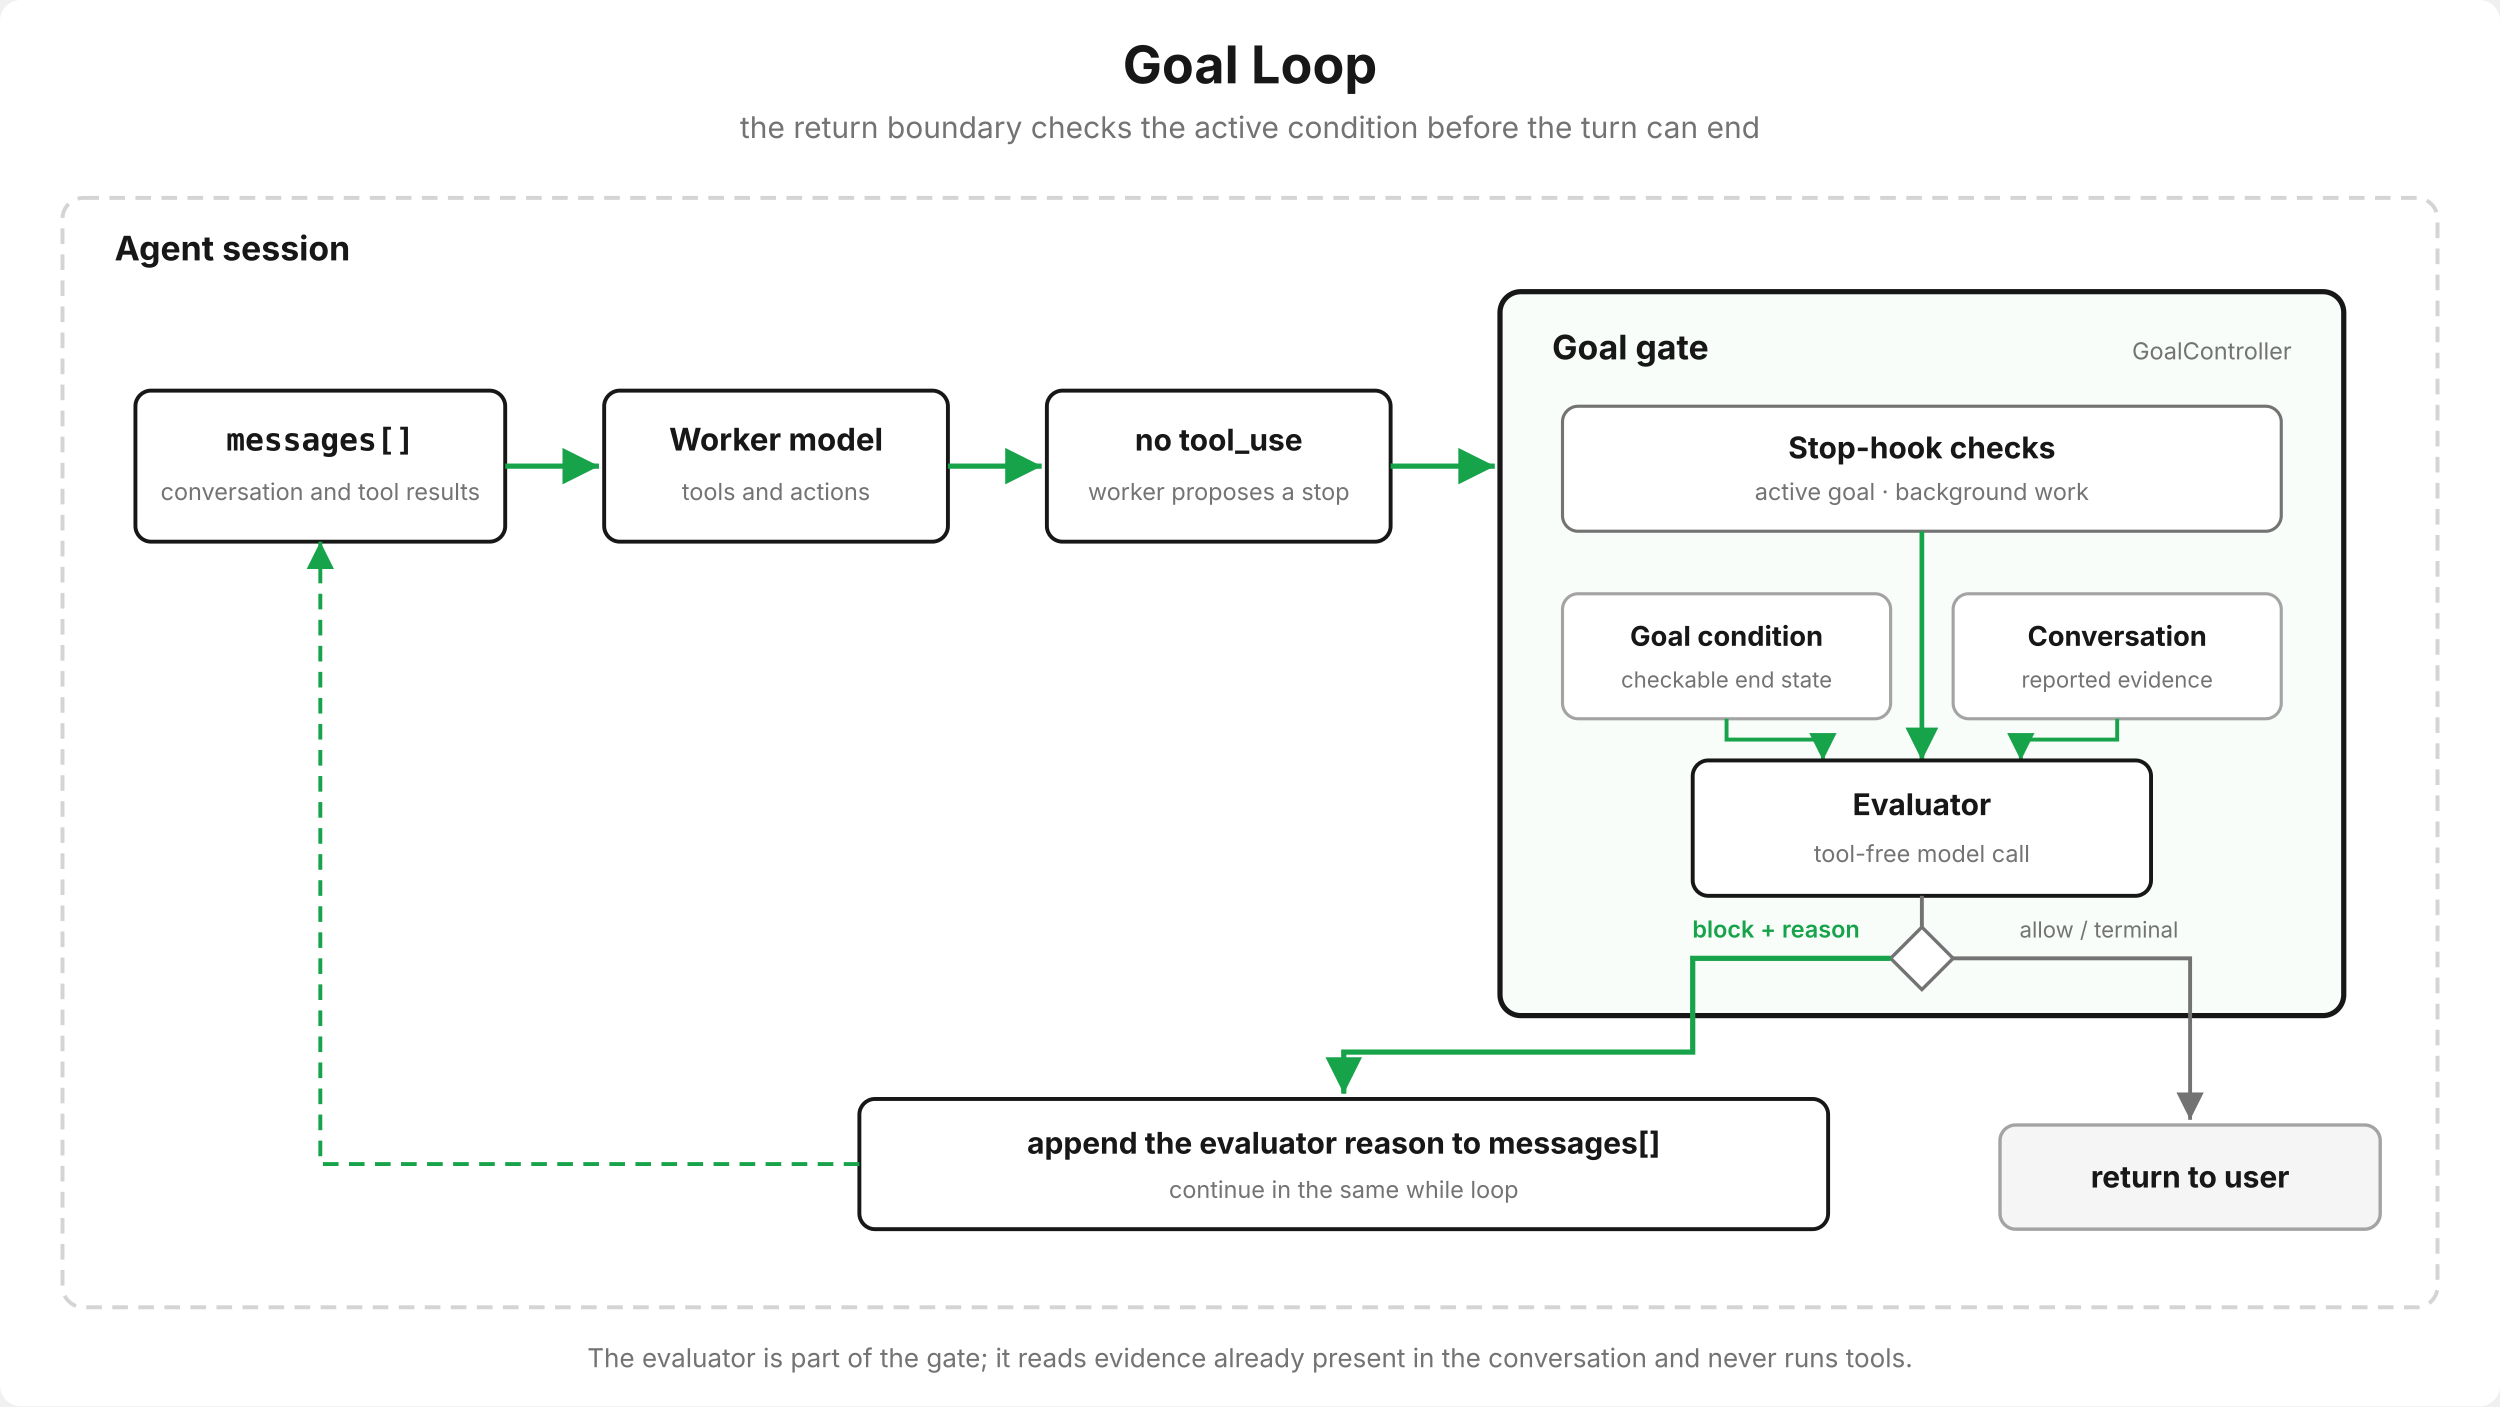
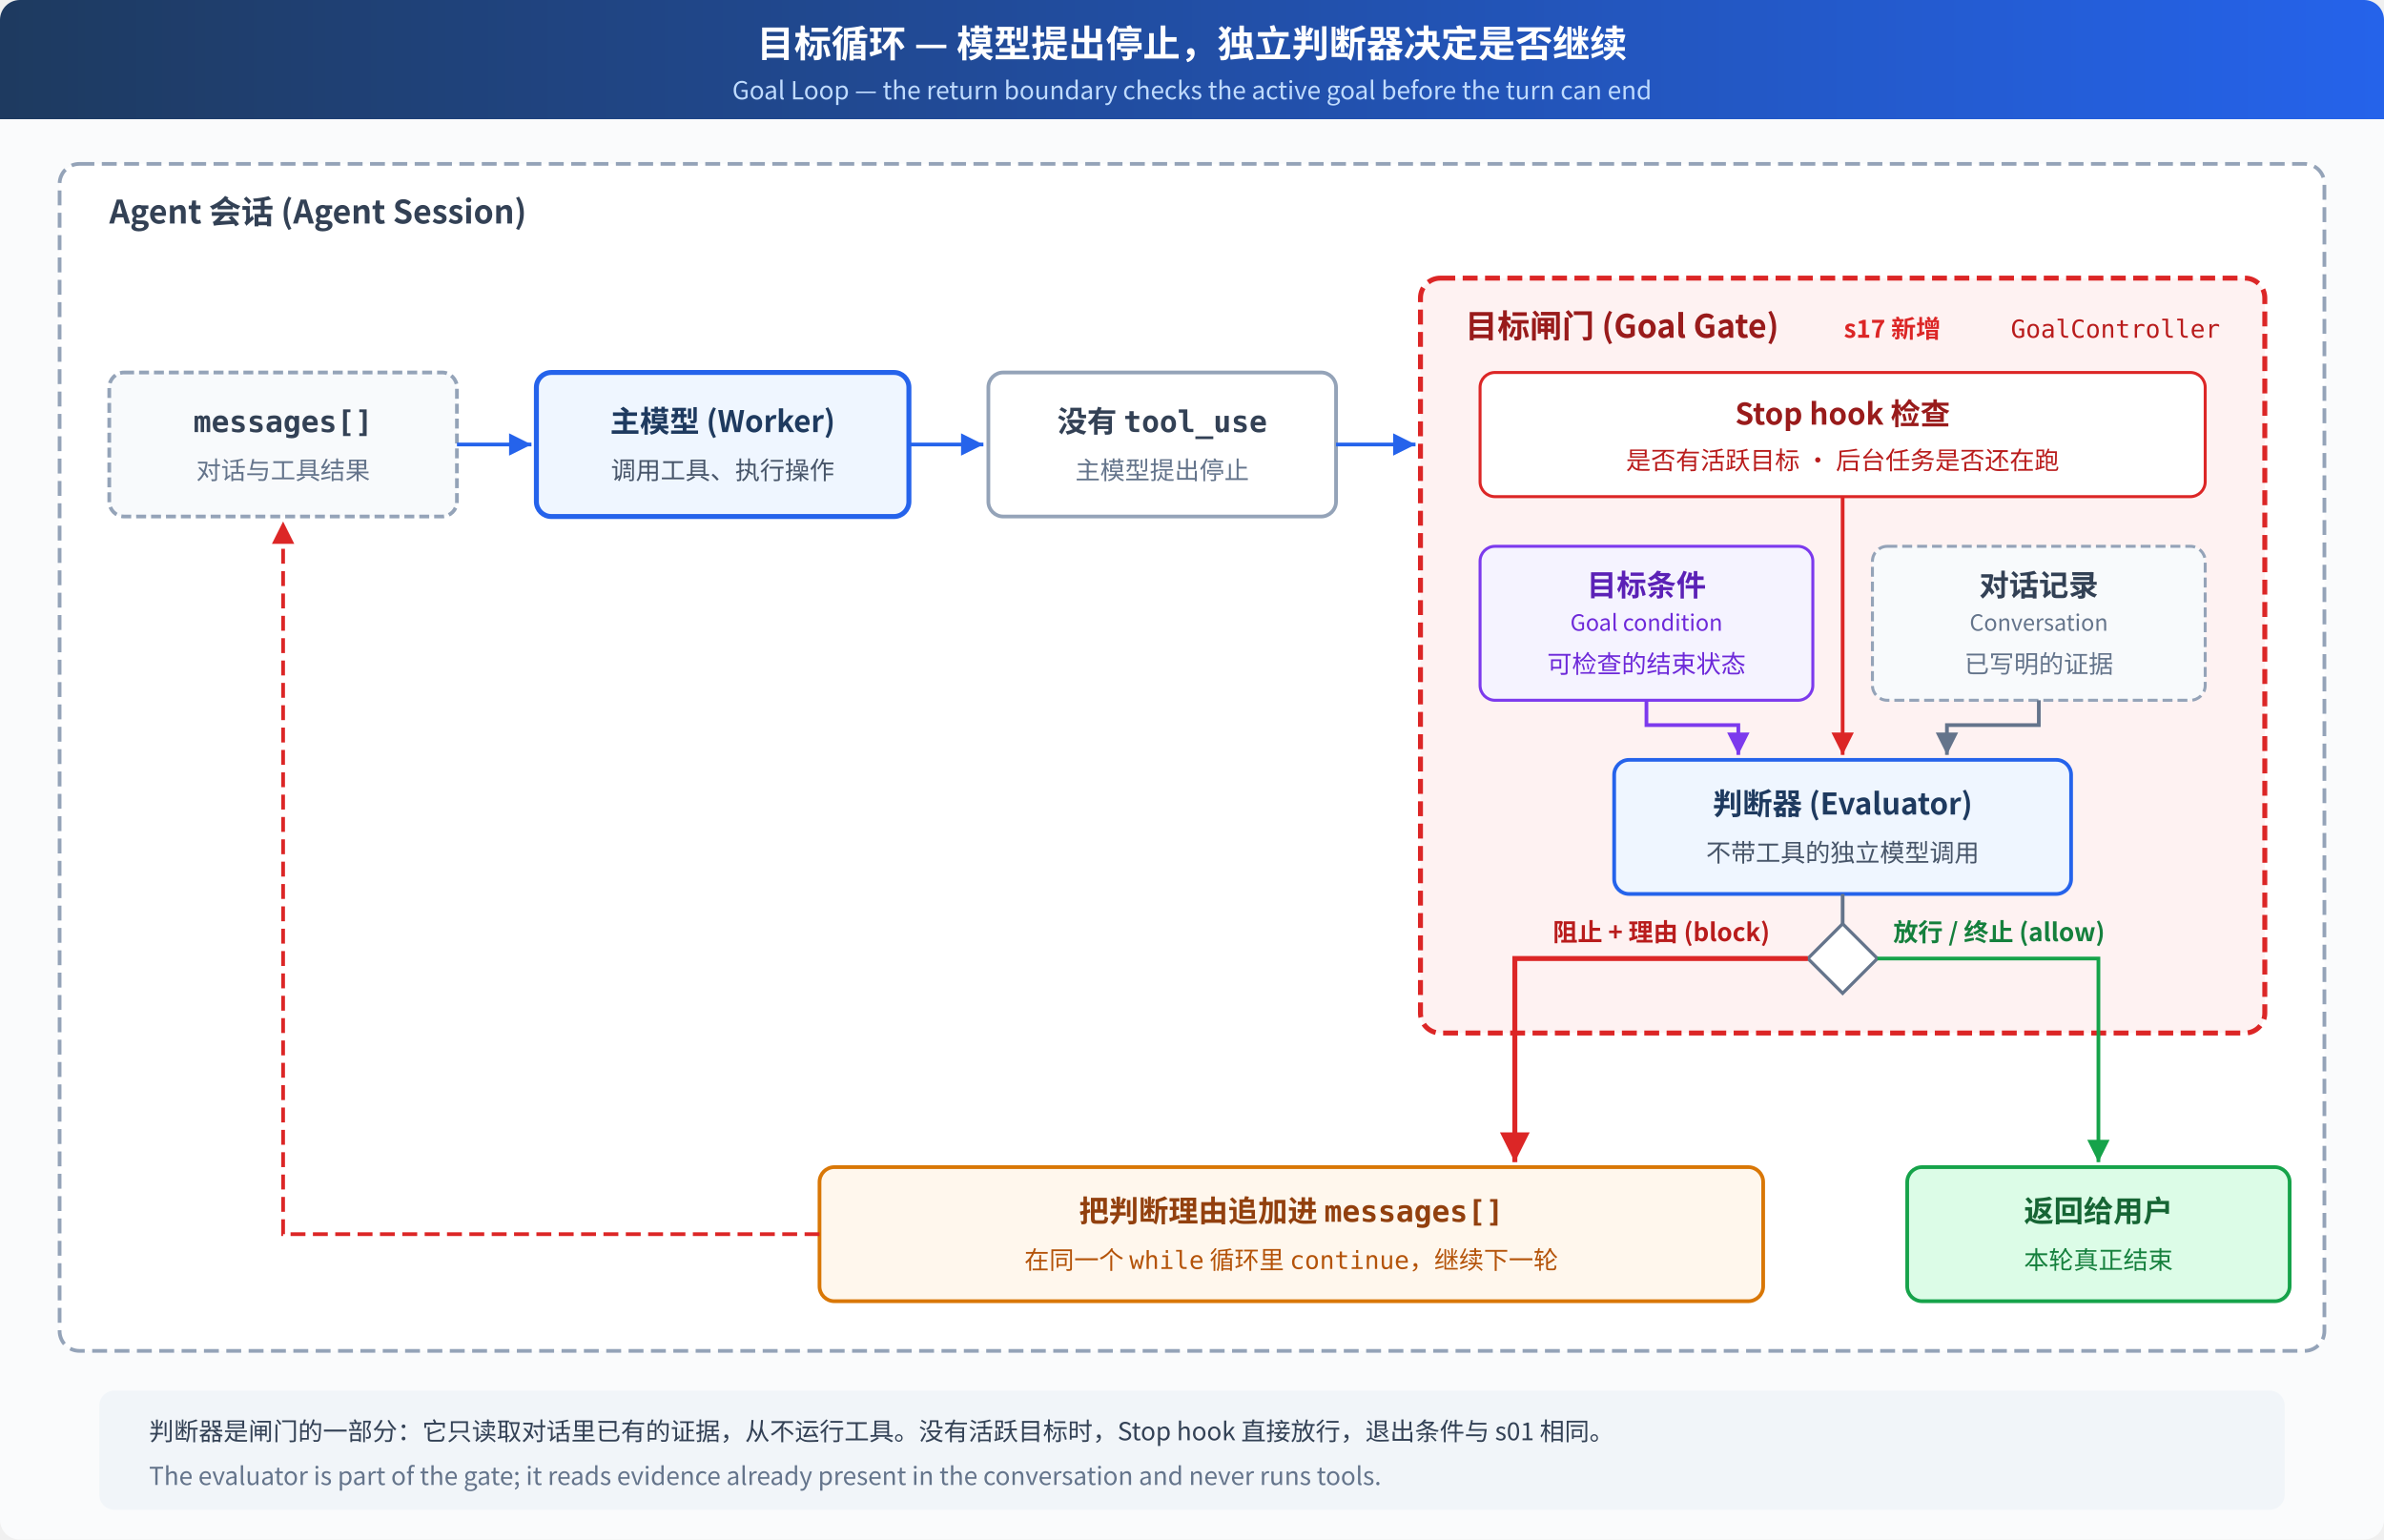
- <svg xmlns="http://www.w3.org/2000/svg" viewBox="0 0 960 540" font-family="system-ui, -apple-system, sans-serif">
+ <svg xmlns="http://www.w3.org/2000/svg" viewBox="0 0 960 620" font-family="'PingFang SC', 'Noto Sans CJK SC', 'Microsoft YaHei', system-ui, -apple-system, sans-serif">
  <defs>
-     <marker id="arrow-green" viewBox="0 0 10 10" refX="10" refY="5" markerWidth="7" markerHeight="7" orient="auto">
-       <path d="M0 0L10 5L0 10Z" fill="#16a34a" />
+     <marker id="arrow-blue" viewBox="0 0 10 10" refX="10" refY="5" markerWidth="6" markerHeight="6" orient="auto-start-reverse">
+       <path d="M 0 0 L 10 5 L 0 10 z" fill="#2563eb" />
    </marker>
-     <marker id="arrow-gray" viewBox="0 0 10 10" refX="10" refY="5" markerWidth="7" markerHeight="7" orient="auto">
-       <path d="M0 0L10 5L0 10Z" fill="#737373" />
+     <marker id="arrow-green" viewBox="0 0 10 10" refX="10" refY="5" markerWidth="6" markerHeight="6" orient="auto-start-reverse">
+       <path d="M 0 0 L 10 5 L 0 10 z" fill="#16a34a" />
    </marker>
+     <marker id="arrow-red" viewBox="0 0 10 10" refX="10" refY="5" markerWidth="6" markerHeight="6" orient="auto-start-reverse">
+       <path d="M 0 0 L 10 5 L 0 10 z" fill="#dc2626" />
+     </marker>
+     <marker id="arrow" viewBox="0 0 10 10" refX="10" refY="5" markerWidth="6" markerHeight="6" orient="auto-start-reverse">
+       <path d="M 0 0 L 10 5 L 0 10 z" fill="#64748b" />
+     </marker>
+     <marker id="arrow-purple" viewBox="0 0 10 10" refX="10" refY="5" markerWidth="6" markerHeight="6" orient="auto-start-reverse">
+       <path d="M 0 0 L 10 5 L 0 10 z" fill="#7c3aed" />
+     </marker>
+     <linearGradient id="header" x1="0" y1="0" x2="1" y2="0">
+       <stop offset="0%" stop-color="#1e3a5f" />
+       <stop offset="100%" stop-color="#2563eb" />
+     </linearGradient>
  </defs>
-   <rect width="960" height="540" rx="8" fill="#ffffff" />
-   <text x="480" y="32" text-anchor="middle" fill="#171717" font-size="20" font-weight="700">Goal Loop</text>
-   <text x="480" y="53" text-anchor="middle" fill="#737373" font-size="11.5">the return boundary checks the active condition before the turn can end</text>
-   <rect x="24" y="76" width="912" height="426" rx="8" fill="#ffffff" stroke="#d4d4d4" stroke-width="1.5" stroke-dasharray="6 4" />
-   <text x="44" y="100" fill="#171717" font-size="13" font-weight="700">Agent session</text>
-   <rect x="52" y="150" width="142" height="58" rx="6" fill="#ffffff" stroke="#171717" stroke-width="1.5" />
-   <text x="123" y="173" text-anchor="middle" fill="#171717" font-size="12" font-weight="700" font-family="monospace">messages[]</text>
-   <text x="123" y="192" text-anchor="middle" fill="#737373" font-size="9">conversation and tool results</text>
-   <line x1="194" y1="179" x2="230" y2="179" stroke="#16a34a" stroke-width="2" marker-end="url(#arrow-green)" />
-   <rect x="232" y="150" width="132" height="58" rx="6" fill="#ffffff" stroke="#171717" stroke-width="1.5" />
-   <text x="298" y="173" text-anchor="middle" fill="#171717" font-size="12" font-weight="700">Worker model</text>
-   <text x="298" y="192" text-anchor="middle" fill="#737373" font-size="9">tools and actions</text>
-   <line x1="364" y1="179" x2="400" y2="179" stroke="#16a34a" stroke-width="2" marker-end="url(#arrow-green)" />
-   <rect x="402" y="150" width="132" height="58" rx="6" fill="#ffffff" stroke="#171717" stroke-width="1.5" />
-   <text x="468" y="173" text-anchor="middle" fill="#171717" font-size="11.5" font-weight="700">no tool_use</text>
-   <text x="468" y="192" text-anchor="middle" fill="#737373" font-size="9">worker proposes a stop</text>
-   <line x1="534" y1="179" x2="574" y2="179" stroke="#16a34a" stroke-width="2" marker-end="url(#arrow-green)" />
-   <rect x="576" y="112" width="324" height="278" rx="8" fill="#f8fdf9" stroke="#171717" stroke-width="2" />
-   <text x="596" y="138" fill="#171717" font-size="13" font-weight="700">Goal gate</text>
-   <text x="880" y="138" text-anchor="end" fill="#737373" font-size="9">GoalController</text>
-   <rect x="600" y="156" width="276" height="48" rx="6" fill="#ffffff" stroke="#737373" stroke-width="1.2" />
-   <text x="738" y="176" text-anchor="middle" fill="#171717" font-size="11.5" font-weight="700">Stop-hook checks</text>
-   <text x="738" y="192" text-anchor="middle" fill="#737373" font-size="9">active goal · background work</text>
-   <line x1="738" y1="204" x2="738" y2="292" stroke="#16a34a" stroke-width="1.8" marker-end="url(#arrow-green)" />
-   <rect x="600" y="228" width="126" height="48" rx="6" fill="#ffffff" stroke="#a3a3a3" stroke-width="1.2" />
-   <text x="663" y="248" text-anchor="middle" fill="#171717" font-size="10.5" font-weight="700">Goal condition</text>
-   <text x="663" y="264" text-anchor="middle" fill="#737373" font-size="8.5">checkable end state</text>
-   <rect x="750" y="228" width="126" height="48" rx="6" fill="#ffffff" stroke="#a3a3a3" stroke-width="1.2" />
-   <text x="813" y="248" text-anchor="middle" fill="#171717" font-size="10.5" font-weight="700">Conversation</text>
-   <text x="813" y="264" text-anchor="middle" fill="#737373" font-size="8.5">reported evidence</text>
-   <path d="M663 276V284H700V292" fill="none" stroke="#16a34a" stroke-width="1.5" marker-end="url(#arrow-green)" />
-   <path d="M813 276V284H776V292" fill="none" stroke="#16a34a" stroke-width="1.5" marker-end="url(#arrow-green)" />
-   <rect x="650" y="292" width="176" height="52" rx="6" fill="#ffffff" stroke="#171717" stroke-width="1.5" />
-   <text x="738" y="313" text-anchor="middle" fill="#171717" font-size="11.5" font-weight="700">Evaluator</text>
-   <text x="738" y="331" text-anchor="middle" fill="#737373" font-size="9">tool-free model call</text>
-   <line x1="738" y1="344" x2="738" y2="356" stroke="#737373" stroke-width="1.5" />
-   <path d="M738 356L750 368L738 380L726 368Z" fill="#ffffff" stroke="#737373" stroke-width="1.3" />
-   <path d="M726 368H650V404H516V420" fill="none" stroke="#16a34a" stroke-width="2" marker-end="url(#arrow-green)" />
-   <text x="682" y="360" text-anchor="middle" fill="#16a34a" font-size="9" font-weight="600">block + reason</text>
-   <rect x="330" y="422" width="372" height="50" rx="6" fill="#ffffff" stroke="#171717" stroke-width="1.5" />
-   <text x="516" y="443" text-anchor="middle" fill="#171717" font-size="11.5" font-weight="700">append the evaluator reason to messages[]</text>
-   <text x="516" y="460" text-anchor="middle" fill="#737373" font-size="9">continue in the same while loop</text>
-   <path d="M330 447H123V208" fill="none" stroke="#16a34a" stroke-width="1.5" stroke-dasharray="6 4" marker-end="url(#arrow-green)" />
-   <path d="M750 368H841V430" fill="none" stroke="#737373" stroke-width="1.5" marker-end="url(#arrow-gray)" />
-   <text x="806" y="360" text-anchor="middle" fill="#737373" font-size="8.5">allow / terminal</text>
-   <rect x="768" y="432" width="146" height="40" rx="6" fill="#f5f5f5" stroke="#a3a3a3" stroke-width="1.3" />
-   <text x="841" y="456" text-anchor="middle" fill="#171717" font-size="11.5" font-weight="700">return to user</text>
-   <text x="480" y="525" text-anchor="middle" fill="#737373" font-size="10">The evaluator is part of the gate; it reads evidence already present in the conversation and never runs tools.</text>
+   <rect width="960" height="620" fill="#fafbfc" rx="8" />
+   <rect x="0" y="0" width="960" height="48" fill="url(#header)" rx="8" />
+   <rect x="0" y="40" width="960" height="8" fill="url(#header)" />
+   <text x="480" y="23" fill="#ffffff" font-size="15" font-weight="700" text-anchor="middle">目标循环 — 模型提出停止，独立判断器决定是否继续</text>
+   <text x="480" y="40" fill="#bfdbfe" font-size="10" text-anchor="middle">Goal Loop — the return boundary checks the active goal before the turn can end</text>
+   <rect x="24" y="66" width="912" height="478" rx="8" fill="#ffffff" stroke="#94a3b8" stroke-width="1.5" stroke-dasharray="6,3" />
+   <text x="44" y="90" fill="#334155" font-size="13" font-weight="700">Agent 会话 (Agent Session)</text>
+   <rect x="44" y="150" width="140" height="58" rx="6" fill="#f8fafc" stroke="#94a3b8" stroke-width="1.5" stroke-dasharray="4,2" />
+   <text x="114" y="174" text-anchor="middle" fill="#334155" font-size="12" font-weight="600" font-family="ui-monospace, 'SF Mono', Menlo, Consolas, monospace">messages[]</text>
+   <text x="114" y="193" text-anchor="middle" fill="#64748b" font-size="10">对话与工具结果</text>
+   <line x1="184" y1="179" x2="214" y2="179" stroke="#2563eb" stroke-width="1.5" marker-end="url(#arrow-blue)" />
+   <rect x="216" y="150" width="150" height="58" rx="6" fill="#eff6ff" stroke="#2563eb" stroke-width="2" />
+   <text x="291" y="174" text-anchor="middle" fill="#1e3a5f" font-size="12" font-weight="700">主模型 (Worker)</text>
+   <text x="291" y="193" text-anchor="middle" fill="#475569" font-size="10">调用工具、执行操作</text>
+   <line x1="366" y1="179" x2="396" y2="179" stroke="#2563eb" stroke-width="1.5" marker-end="url(#arrow-blue)" />
+   <rect x="398" y="150" width="140" height="58" rx="6" fill="#ffffff" stroke="#94a3b8" stroke-width="1.5" />
+   <text x="468" y="174" text-anchor="middle" fill="#334155" font-size="12" font-weight="700">没有 <tspan font-family="ui-monospace, 'SF Mono', Menlo, Consolas, monospace">tool_use</tspan>
+   </text>
+   <text x="468" y="193" text-anchor="middle" fill="#64748b" font-size="10">主模型提出停止</text>
+   <line x1="538" y1="179" x2="570" y2="179" stroke="#2563eb" stroke-width="1.5" marker-end="url(#arrow-blue)" />
+   <rect x="572" y="112" width="340" height="304" rx="8" fill="#fef2f2" stroke="#dc2626" stroke-width="2" stroke-dasharray="6,3" />
+   <text x="590" y="136" fill="#991b1b" font-size="13" font-weight="700">目标闸门 (Goal Gate)</text>
+   <text x="762" y="136" text-anchor="middle" fill="#dc2626" font-size="10" font-weight="600">s17 新增</text>
+   <text x="894" y="136" text-anchor="end" fill="#b91c1c" font-size="10" font-family="ui-monospace, 'SF Mono', Menlo, Consolas, monospace">GoalController</text>
+   <rect x="596" y="150" width="292" height="50" rx="6" fill="#ffffff" stroke="#dc2626" stroke-width="1.2" />
+   <text x="742" y="171" text-anchor="middle" fill="#991b1b" font-size="12" font-weight="700">Stop hook 检查</text>
+   <text x="742" y="189" text-anchor="middle" fill="#b91c1c" font-size="10">是否有活跃目标 · 后台任务是否还在跑</text>
+   <line x1="742" y1="200" x2="742" y2="304" stroke="#dc2626" stroke-width="1.5" marker-end="url(#arrow-red)" />
+   <rect x="596" y="220" width="134" height="62" rx="6" fill="#f5f3ff" stroke="#7c3aed" stroke-width="1.2" />
+   <text x="663" y="240" text-anchor="middle" fill="#5b21b6" font-size="12" font-weight="700">目标条件</text>
+   <text x="663" y="254" text-anchor="middle" fill="#6d28d9" font-size="9">Goal condition</text>
+   <text x="663" y="271" text-anchor="middle" fill="#6d28d9" font-size="10">可检查的结束状态</text>
+   <rect x="754" y="220" width="134" height="62" rx="6" fill="#f8fafc" stroke="#94a3b8" stroke-width="1.2" stroke-dasharray="4,2" />
+   <text x="821" y="240" text-anchor="middle" fill="#334155" font-size="12" font-weight="700">对话记录</text>
+   <text x="821" y="254" text-anchor="middle" fill="#64748b" font-size="9">Conversation</text>
+   <text x="821" y="271" text-anchor="middle" fill="#64748b" font-size="10">已写明的证据</text>
+   <path d="M 663 282 L 663 292 L 700 292 L 700 304" fill="none" stroke="#7c3aed" stroke-width="1.5" marker-end="url(#arrow-purple)" />
+   <path d="M 821 282 L 821 292 L 784 292 L 784 304" fill="none" stroke="#64748b" stroke-width="1.5" marker-end="url(#arrow)" />
+   <rect x="650" y="306" width="184" height="54" rx="6" fill="#eff6ff" stroke="#2563eb" stroke-width="1.5" />
+   <text x="742" y="328" text-anchor="middle" fill="#1e3a5f" font-size="12" font-weight="700">判断器 (Evaluator)</text>
+   <text x="742" y="347" text-anchor="middle" fill="#475569" font-size="10">不带工具的独立模型调用</text>
+   <line x1="742" y1="360" x2="742" y2="372" stroke="#64748b" stroke-width="1.5" />
+   <polygon points="742,372 756,386 742,400 728,386" fill="#ffffff" stroke="#64748b" stroke-width="1.3" />
+   <path d="M 728 386 L 610 386 L 610 468" fill="none" stroke="#dc2626" stroke-width="2" marker-end="url(#arrow-red)" />
+   <text x="669" y="379" text-anchor="middle" fill="#b91c1c" font-size="10" font-weight="600">阻止 + 理由 (block)</text>
+   <rect x="330" y="470" width="380" height="54" rx="6" fill="#fff7ed" stroke="#d97706" stroke-width="1.5" />
+   <text x="520" y="492" text-anchor="middle" fill="#92400e" font-size="12" font-weight="700">把判断理由追加进 <tspan font-family="ui-monospace, 'SF Mono', Menlo, Consolas, monospace">messages[]</tspan>
+   </text>
+   <text x="520" y="511" text-anchor="middle" fill="#b45309" font-size="10">在同一个 <tspan font-family="ui-monospace, 'SF Mono', Menlo, Consolas, monospace">while</tspan> 循环里 <tspan font-family="ui-monospace, 'SF Mono', Menlo, Consolas, monospace">continue</tspan>，继续下一轮</text>
+   <path d="M 330 497 L 114 497 L 114 210" fill="none" stroke="#dc2626" stroke-width="1.5" stroke-dasharray="6,3" marker-end="url(#arrow-red)" />
+   <path d="M 756 386 L 845 386 L 845 468" fill="none" stroke="#16a34a" stroke-width="1.5" marker-end="url(#arrow-green)" />
+   <text x="805" y="379" text-anchor="middle" fill="#15803d" font-size="10" font-weight="600">放行 / 终止 (allow)</text>
+   <rect x="768" y="470" width="154" height="54" rx="6" fill="#dcfce7" stroke="#16a34a" stroke-width="1.5" />
+   <text x="845" y="492" text-anchor="middle" fill="#166534" font-size="12" font-weight="700">返回给用户</text>
+   <text x="845" y="511" text-anchor="middle" fill="#15803d" font-size="10">本轮真正结束</text>
+   <rect x="40" y="560" width="880" height="48" rx="6" fill="#f1f5f9" />
+   <text x="60" y="580" fill="#334155" font-size="10">判断器是闸门的一部分：它只读取对话里已有的证据，从不运行工具。没有活跃目标时，Stop hook 直接放行，退出条件与 s01 相同。</text>
+   <text x="60" y="598" fill="#64748b" font-size="10">The evaluator is part of the gate; it reads evidence already present in the conversation and never runs tools.</text>
</svg>
